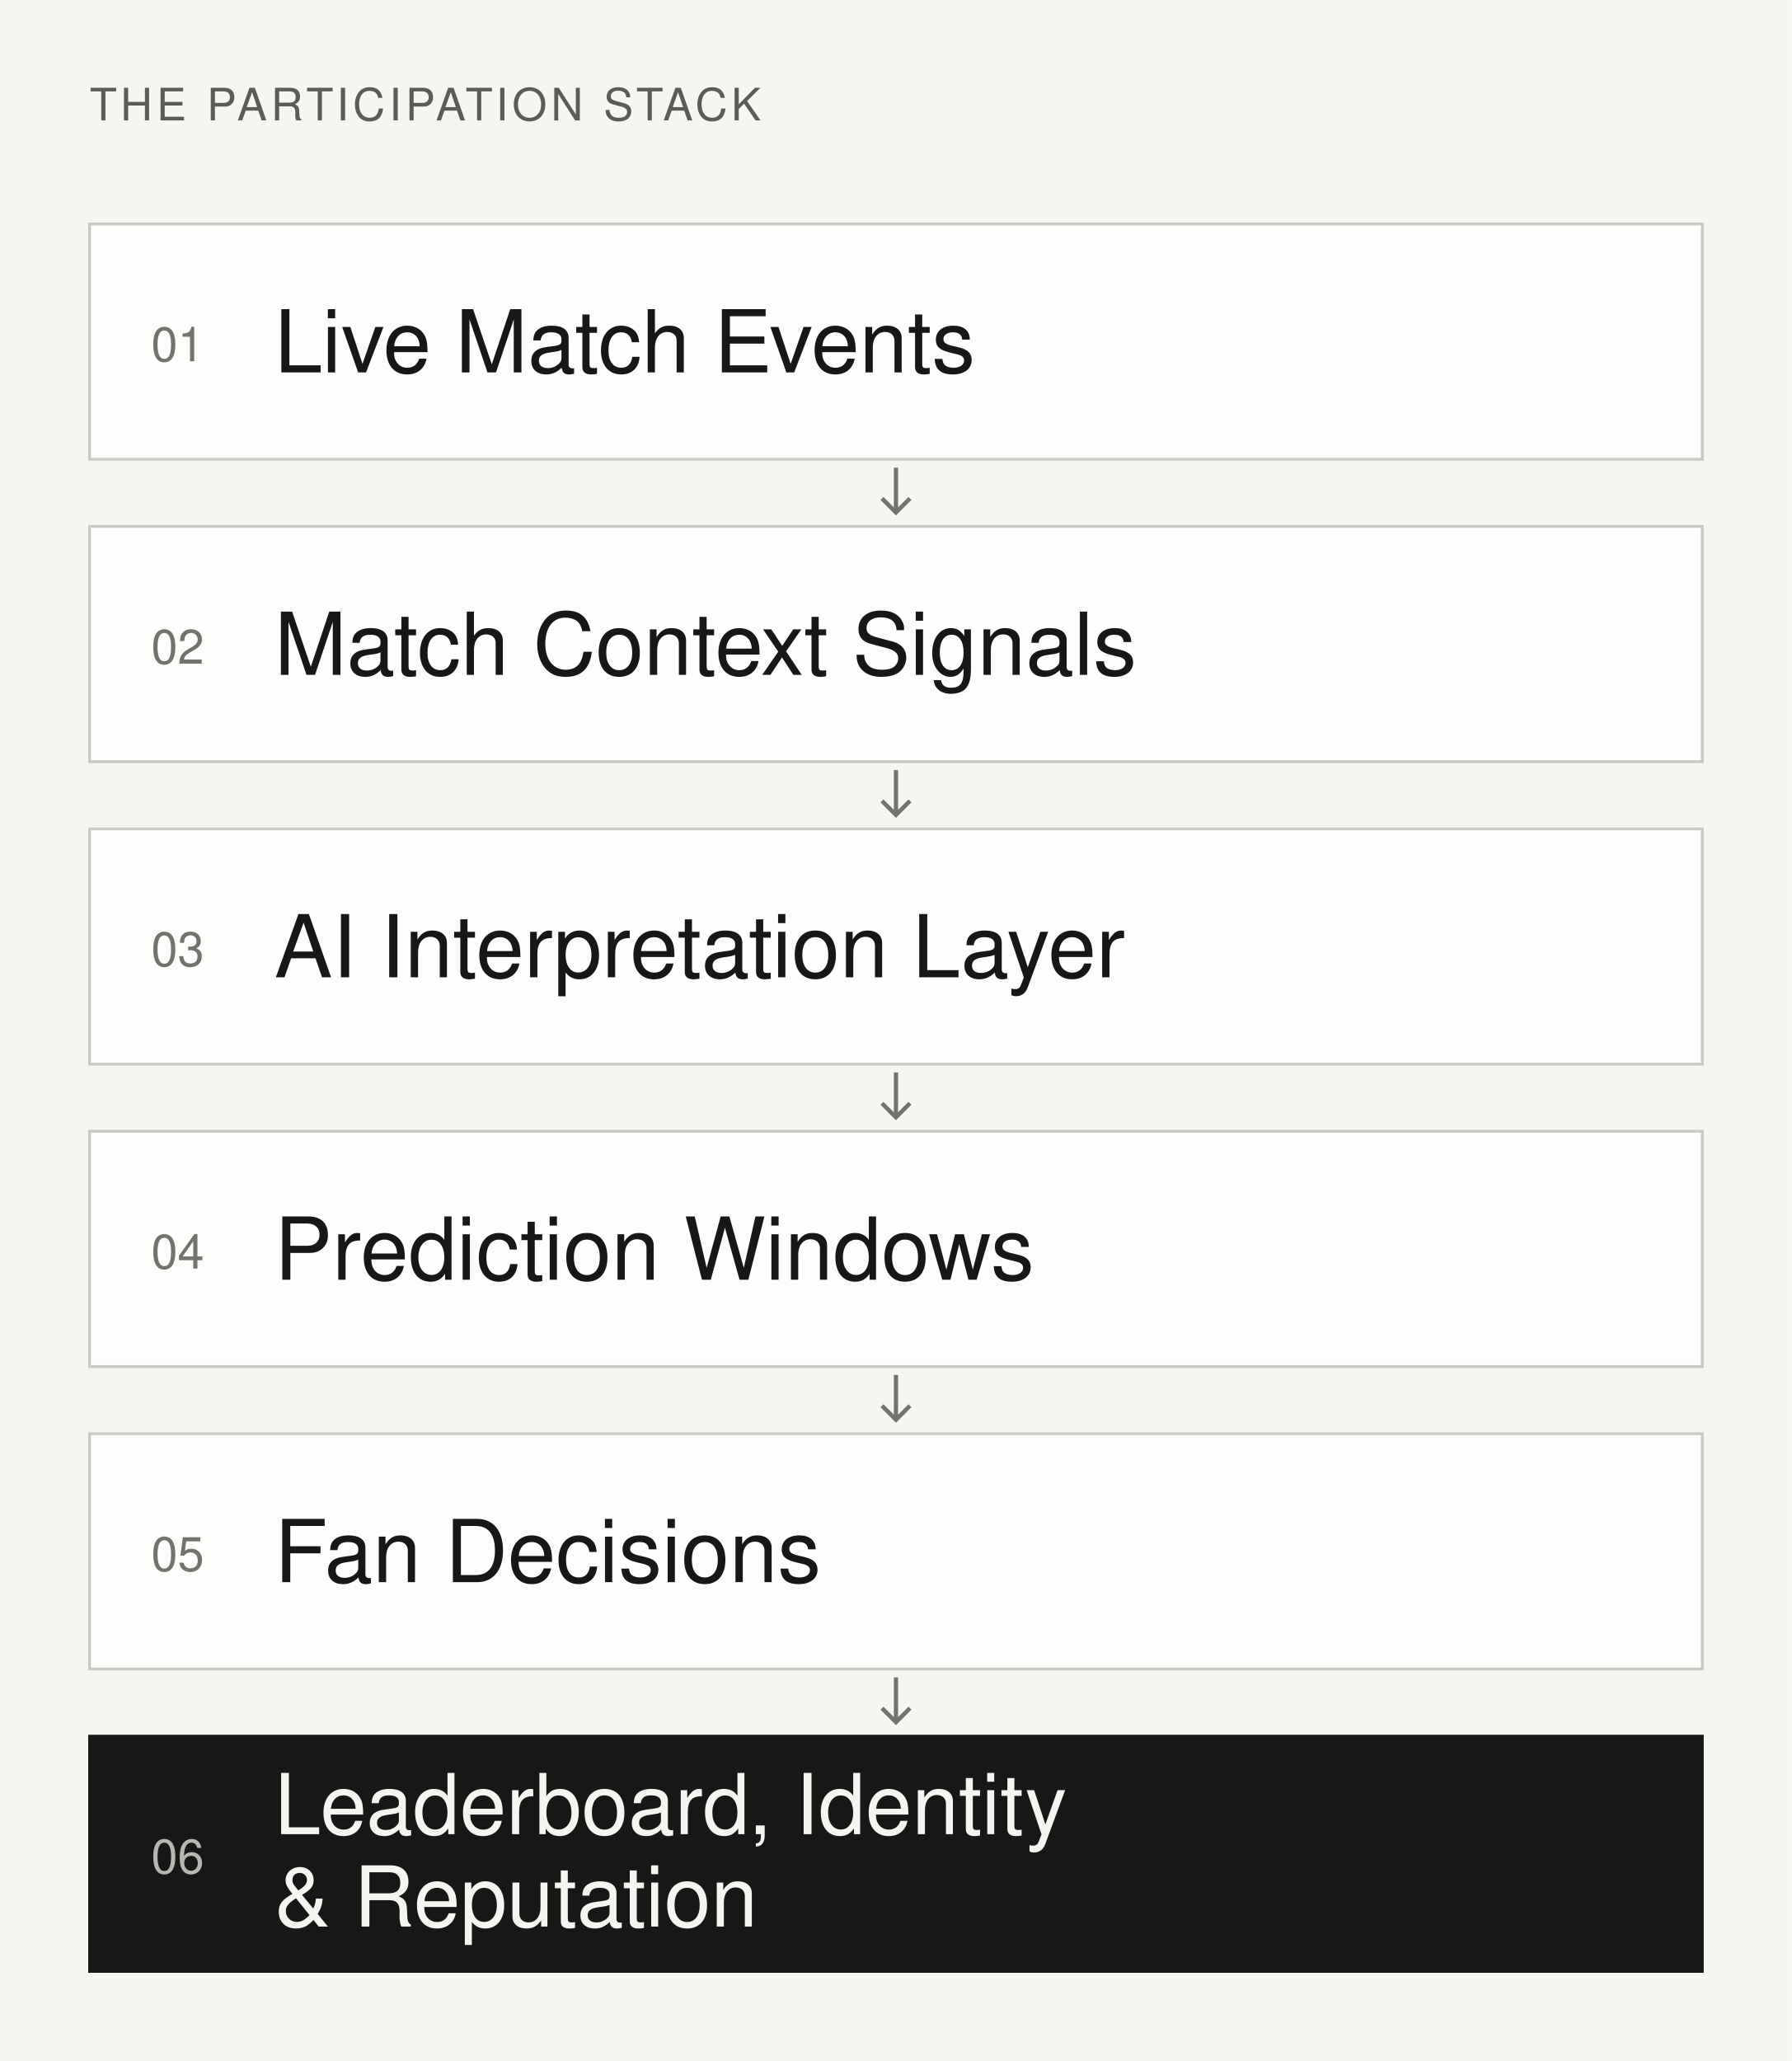
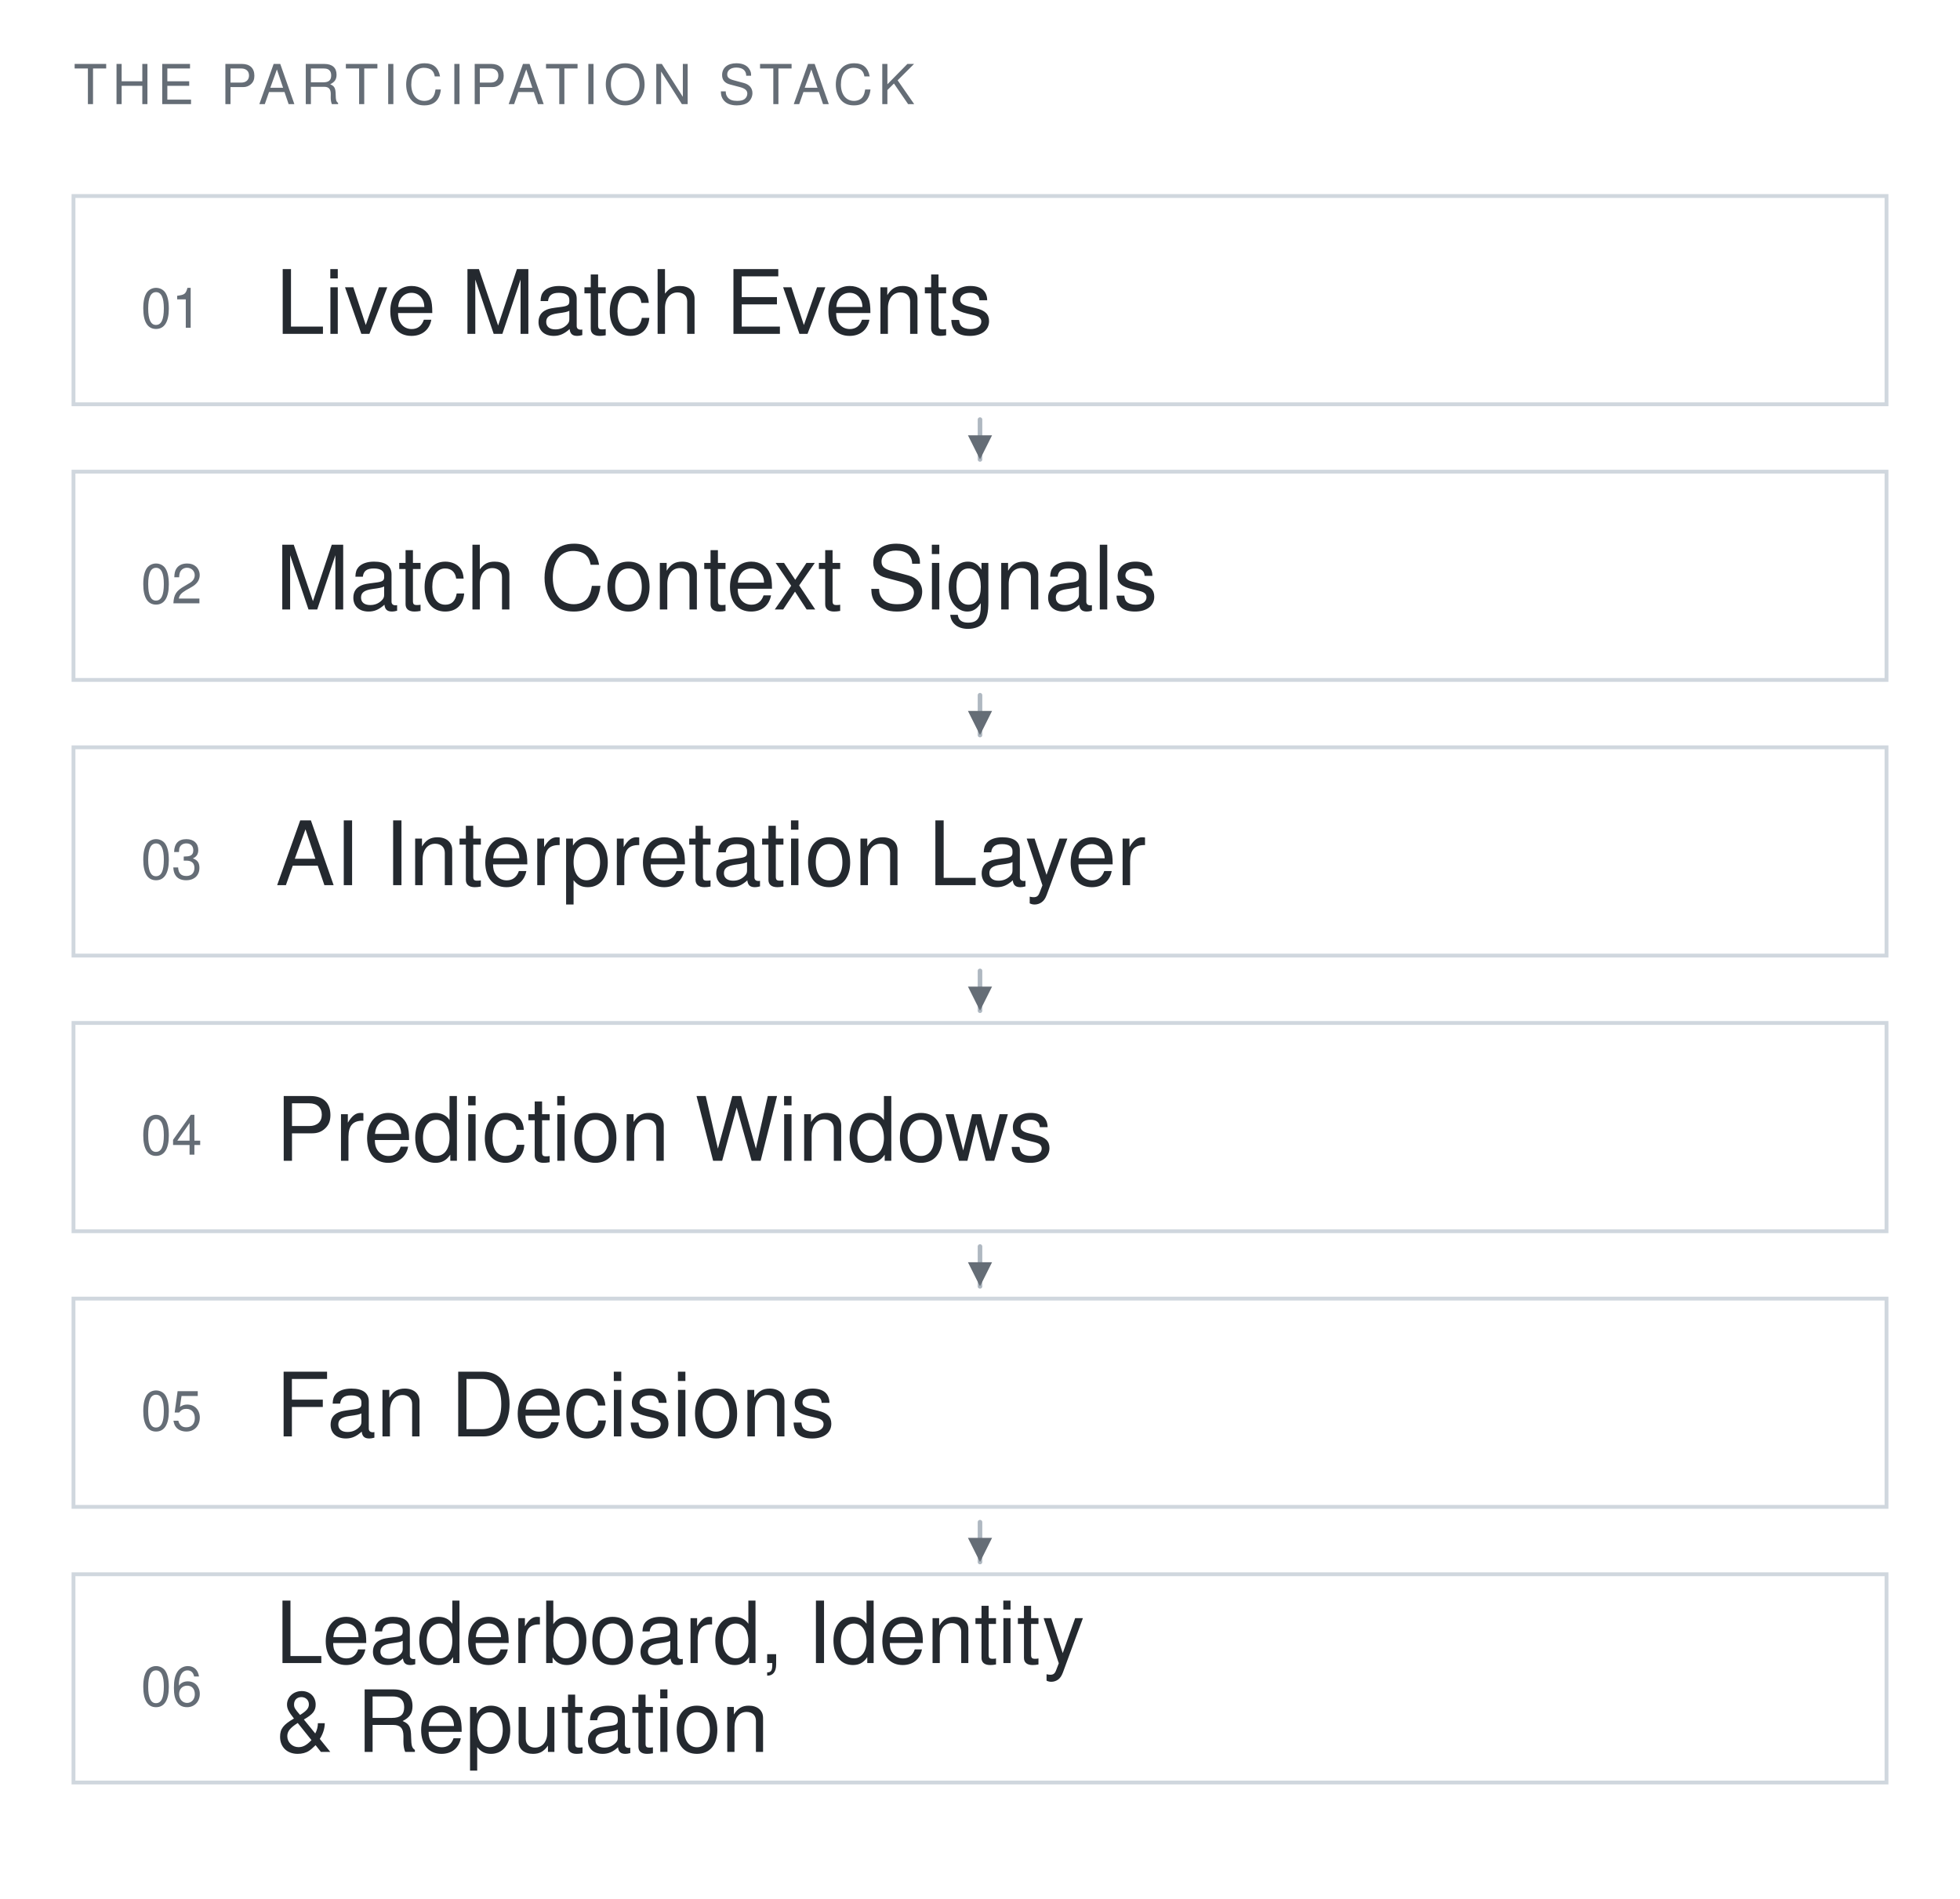
- <svg xmlns="http://www.w3.org/2000/svg" viewBox="0 0 640 736" width="640" height="736" role="img" aria-labelledby="title desc">
-   <rect width="640" height="736" fill="#f5f5f1" />
-   <g font-family="-apple-system, BlinkMacSystemFont, &quot;Segoe UI&quot;, Helvetica, Arial, sans-serif">
-     <text x="32" y="43" font-size="16" fill="#5c5c57" font-weight="500" text-anchor="start" letter-spacing="1.4">THE PARTICIPATION STACK</text>
-     <rect x="32" y="80" width="576" height="84" fill="#fdfdfb" stroke="#c9c9c2" />
-     <text x="54" y="129" font-size="17" fill="#73736d" font-weight="500" text-anchor="start">01</text>
-     <text x="98" y="133" font-size="31" fill="#171717" font-weight="500" text-anchor="start">Live Match Events</text>
-     <path d="M320 167 V183 M315 178 L320 183 L325 178" stroke="#73736d" stroke-width="1.5" fill="none" />
-     <rect x="32" y="188" width="576" height="84" fill="#fdfdfb" stroke="#c9c9c2" />
-     <text x="54" y="237" font-size="17" fill="#73736d" font-weight="500" text-anchor="start">02</text>
-     <text x="98" y="241" font-size="31" fill="#171717" font-weight="500" text-anchor="start">Match Context Signals</text>
-     <path d="M320 275 V291 M315 286 L320 291 L325 286" stroke="#73736d" stroke-width="1.5" fill="none" />
-     <rect x="32" y="296" width="576" height="84" fill="#fdfdfb" stroke="#c9c9c2" />
-     <text x="54" y="345" font-size="17" fill="#73736d" font-weight="500" text-anchor="start">03</text>
-     <text x="98" y="349" font-size="31" fill="#171717" font-weight="500" text-anchor="start">AI Interpretation Layer</text>
-     <path d="M320 383 V399 M315 394 L320 399 L325 394" stroke="#73736d" stroke-width="1.5" fill="none" />
-     <rect x="32" y="404" width="576" height="84" fill="#fdfdfb" stroke="#c9c9c2" />
-     <text x="54" y="453" font-size="17" fill="#73736d" font-weight="500" text-anchor="start">04</text>
-     <text x="98" y="457" font-size="31" fill="#171717" font-weight="500" text-anchor="start">Prediction Windows</text>
-     <path d="M320 491 V507 M315 502 L320 507 L325 502" stroke="#73736d" stroke-width="1.5" fill="none" />
-     <rect x="32" y="512" width="576" height="84" fill="#fdfdfb" stroke="#c9c9c2" />
-     <text x="54" y="561" font-size="17" fill="#73736d" font-weight="500" text-anchor="start">05</text>
-     <text x="98" y="565" font-size="31" fill="#171717" font-weight="500" text-anchor="start">Fan Decisions</text>
-     <path d="M320 599 V615 M315 610 L320 615 L325 610" stroke="#73736d" stroke-width="1.5" fill="none" />
-     <rect x="32" y="620" width="576" height="84" fill="#171717" stroke="#171717" />
-     <text x="54" y="669" font-size="17" fill="#b7b7b1" font-weight="500" text-anchor="start">06</text>
-     <text x="98" y="655" font-size="30" fill="#f5f5f0" font-weight="500" text-anchor="start">Leaderboard, Identity</text>
-     <text x="98" y="688" font-size="30" fill="#f5f5f0" font-weight="500" text-anchor="start">&amp; Reputation</text>
-   </g>
+ <svg xmlns="http://www.w3.org/2000/svg" viewBox="0 0 640 620" width="640" height="620" role="img" aria-labelledby="title desc">
+   <style>
+     text { font-family: -apple-system, BlinkMacSystemFont, "Segoe UI", Helvetica, Arial, sans-serif; }
+     .ink { fill: #24292f; }
+     .muted { fill: #656d76; }
+     .rule { stroke: #afb8c1; fill: none; }
+     .frame { stroke: #d0d7de; fill: none; }
+     .arrow { fill: #656d76; }
+     @media (prefers-color-scheme: dark) {
+       .ink { fill: #e6edf3; }
+       .muted { fill: #9da7b3; }
+       .rule { stroke: #6e7681; }
+       .frame { stroke: #3d444d; }
+       .arrow { fill: #9da7b3; }
+     }
+   </style>
+   <defs>
+     <marker id="arrow" viewBox="0 0 8 8" refX="7" refY="4" markerWidth="7" markerHeight="7" orient="auto-start-reverse">
+       <path d="M1 1 L7 4 L1 7 Z" class="arrow" />
+     </marker>
+   </defs>
+   <text x="24" y="34" font-size="18" class="muted" font-weight="500" text-anchor="start" letter-spacing="1.8">THE PARTICIPATION STACK</text>
+   <rect x="24" y="64" width="592" height="68" class="frame" stroke-width="1.25" />
+   <text x="46" y="107" font-size="18" class="muted" font-weight="500" text-anchor="start">01</text>
+   <text x="90" y="109" font-size="29" class="ink" font-weight="500" text-anchor="start">Live Match Events</text>
+   <path d="M320 137 V150" class="rule" stroke-width="1.5" stroke-linecap="round" stroke-linejoin="round" marker-end="url(#arrow)" />
+   <rect x="24" y="154" width="592" height="68" class="frame" stroke-width="1.25" />
+   <text x="46" y="197" font-size="18" class="muted" font-weight="500" text-anchor="start">02</text>
+   <text x="90" y="199" font-size="29" class="ink" font-weight="500" text-anchor="start">Match Context Signals</text>
+   <path d="M320 227 V240" class="rule" stroke-width="1.5" stroke-linecap="round" stroke-linejoin="round" marker-end="url(#arrow)" />
+   <rect x="24" y="244" width="592" height="68" class="frame" stroke-width="1.25" />
+   <text x="46" y="287" font-size="18" class="muted" font-weight="500" text-anchor="start">03</text>
+   <text x="90" y="289" font-size="29" class="ink" font-weight="500" text-anchor="start">AI Interpretation Layer</text>
+   <path d="M320 317 V330" class="rule" stroke-width="1.5" stroke-linecap="round" stroke-linejoin="round" marker-end="url(#arrow)" />
+   <rect x="24" y="334" width="592" height="68" class="frame" stroke-width="1.25" />
+   <text x="46" y="377" font-size="18" class="muted" font-weight="500" text-anchor="start">04</text>
+   <text x="90" y="379" font-size="29" class="ink" font-weight="500" text-anchor="start">Prediction Windows</text>
+   <path d="M320 407 V420" class="rule" stroke-width="1.5" stroke-linecap="round" stroke-linejoin="round" marker-end="url(#arrow)" />
+   <rect x="24" y="424" width="592" height="68" class="frame" stroke-width="1.25" />
+   <text x="46" y="467" font-size="18" class="muted" font-weight="500" text-anchor="start">05</text>
+   <text x="90" y="469" font-size="29" class="ink" font-weight="500" text-anchor="start">Fan Decisions</text>
+   <path d="M320 497 V510" class="rule" stroke-width="1.5" stroke-linecap="round" stroke-linejoin="round" marker-end="url(#arrow)" />
+   <rect x="24" y="514" width="592" height="68" class="frame" stroke-width="1.25" />
+   <text x="46" y="557" font-size="18" class="muted" font-weight="500" text-anchor="start">06</text>
+   <text x="90" y="543" font-size="28" class="ink" font-weight="500" text-anchor="start">Leaderboard, Identity</text>
+   <text x="90" y="572" font-size="28" class="ink" font-weight="500" text-anchor="start">&amp; Reputation</text>
</svg>
